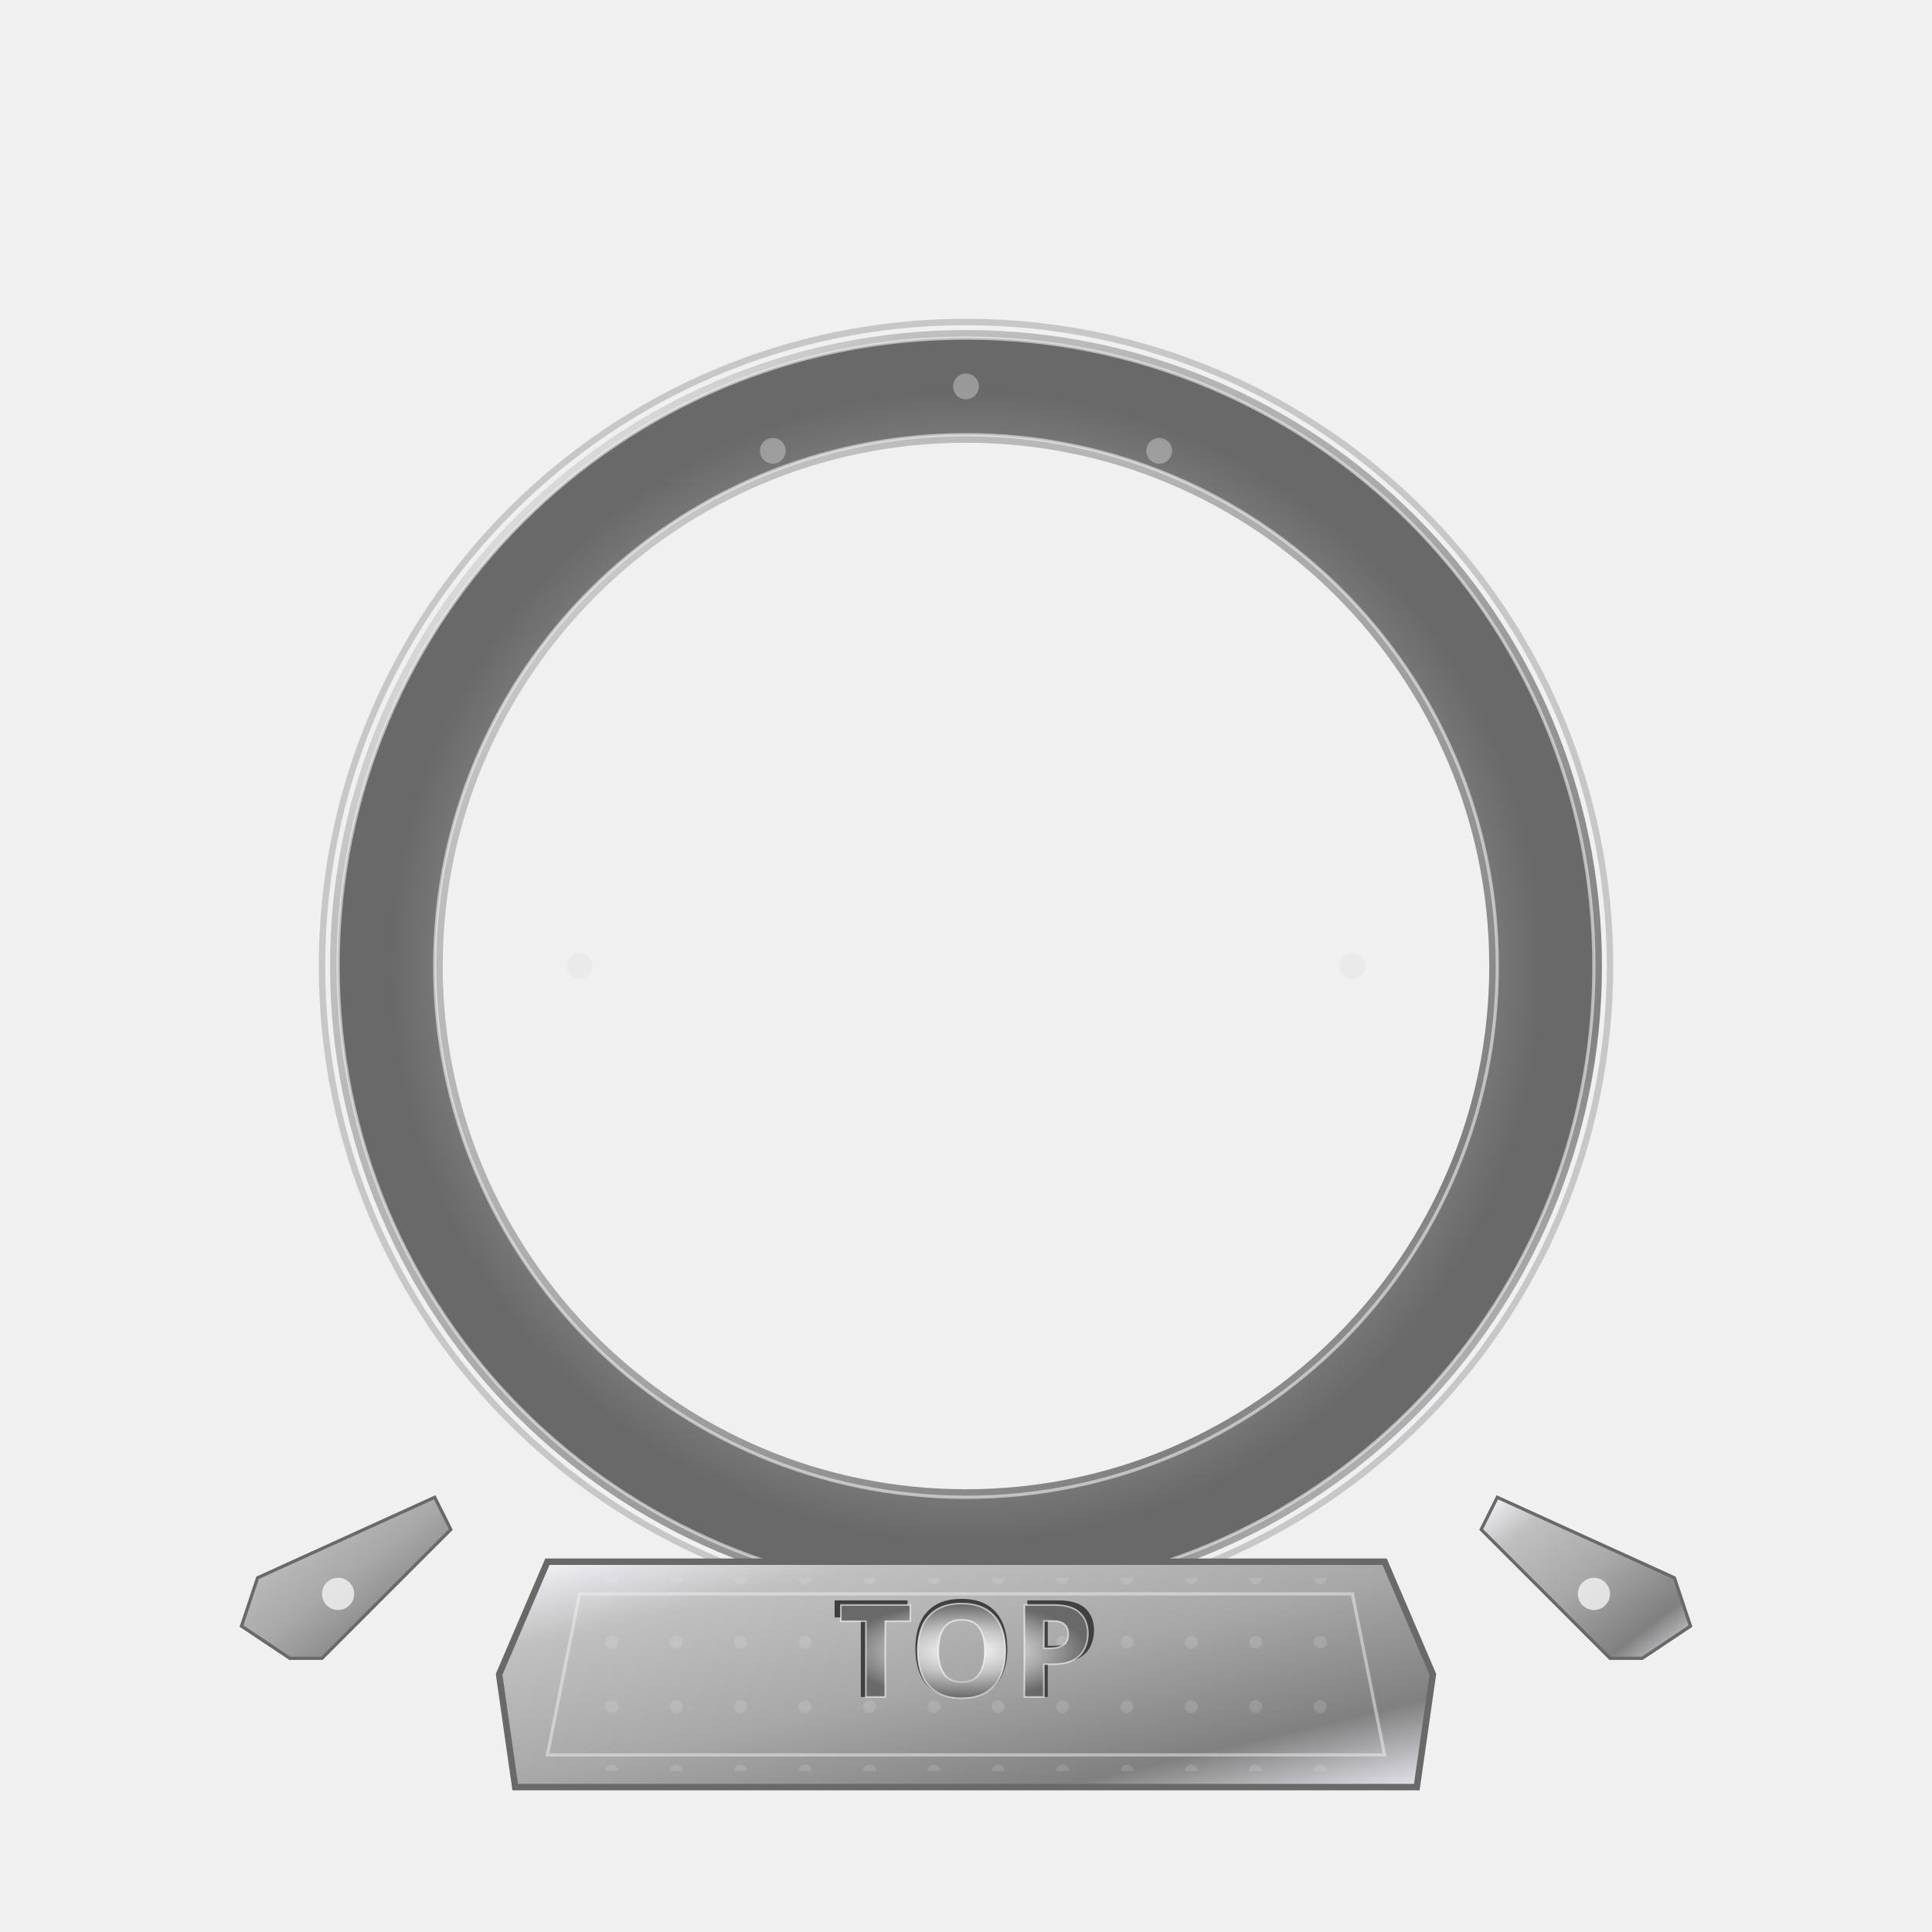
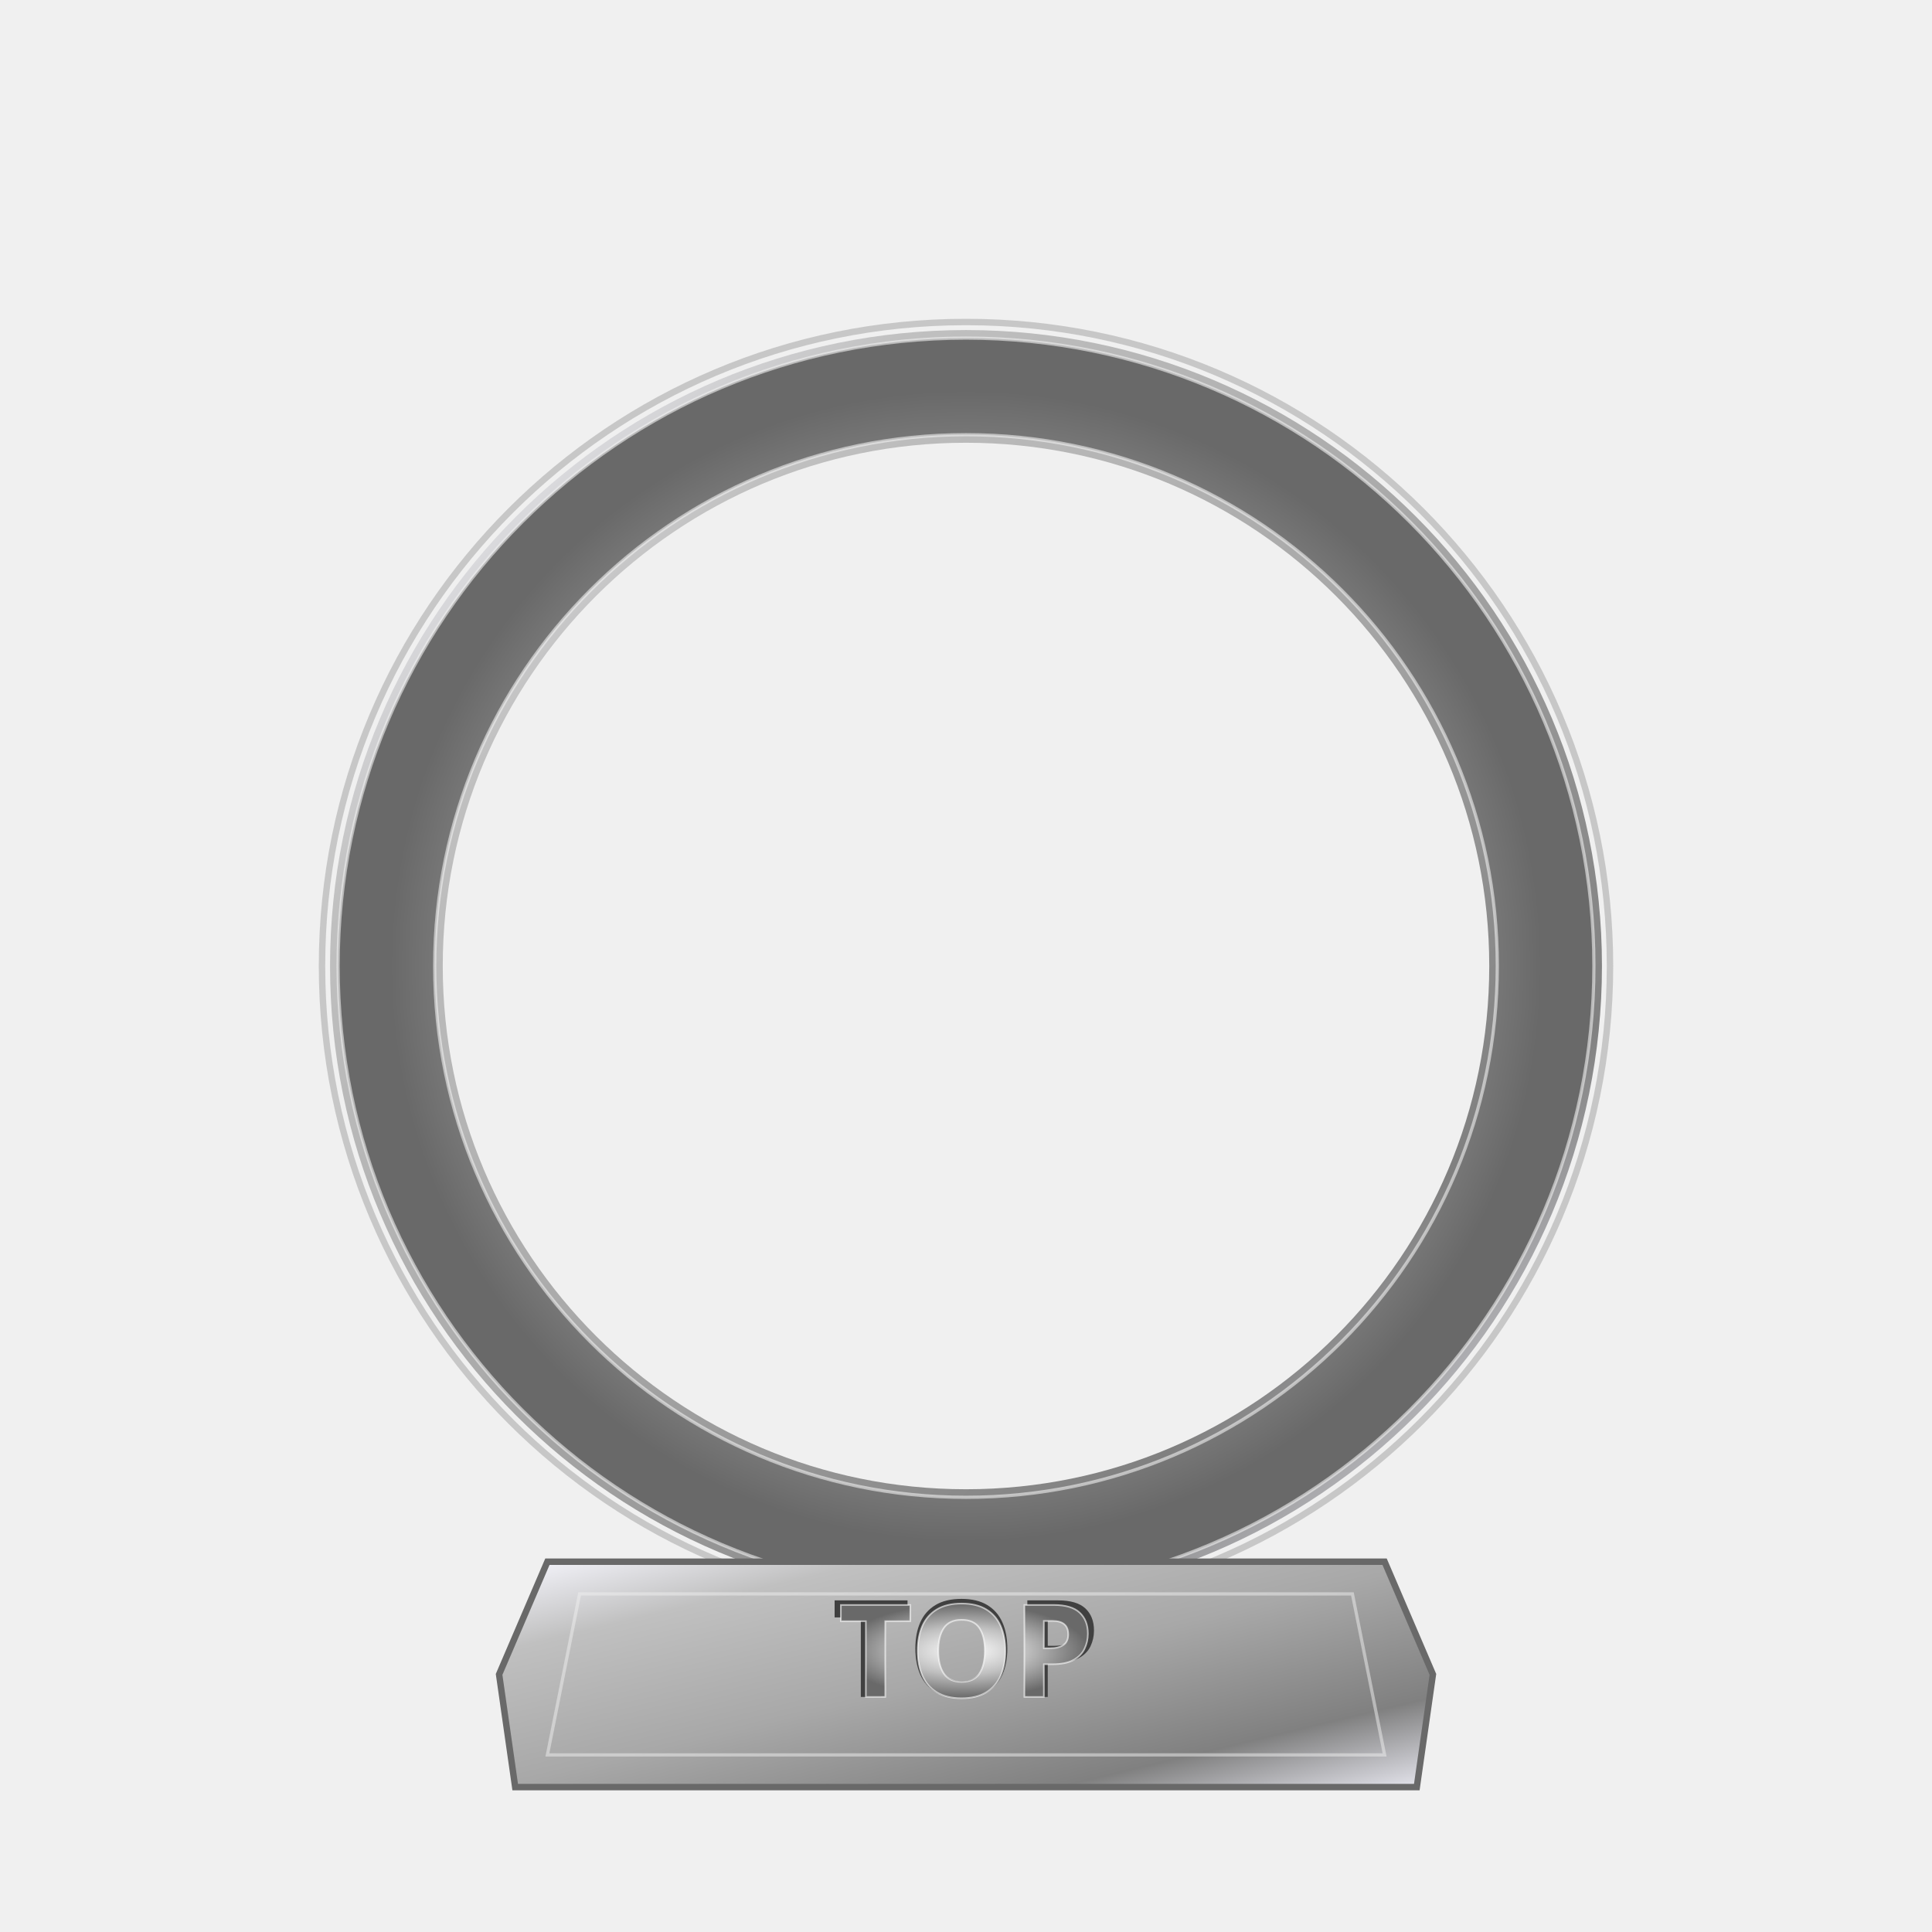
<svg xmlns="http://www.w3.org/2000/svg" width="600" height="600" viewBox="0 0 600 600">
  <defs>
    <linearGradient id="silverGradient1" x1="0" y1="0" x2="1" y2="1">
      <stop offset="0%" stop-color="#f8f8ff" />
      <stop offset="20%" stop-color="#c0c0c0" />
      <stop offset="50%" stop-color="#a8a8a8" />
      <stop offset="80%" stop-color="#808080" />
      <stop offset="100%" stop-color="#e8e8f0" />
    </linearGradient>
    <radialGradient id="silverRadial" cx="50%" cy="50%" r="50%">
      <stop offset="0%" stop-color="#ffffff" />
      <stop offset="50%" stop-color="#c0c0c0" />
      <stop offset="100%" stop-color="#696969" />
    </radialGradient>
    <pattern id="ornament" x="0" y="0" width="20" height="20" patternUnits="userSpaceOnUse">
      <circle cx="10" cy="10" r="2" fill="#f0f0f0" opacity="0.5" />
    </pattern>
  </defs>
-   <circle cx="300" cy="300" r="280" fill="#f5f5f5" opacity="0.1" />
  <circle cx="300" cy="300" r="200" fill="none" stroke="#696969" stroke-width="2" opacity="0.3" />
  <circle cx="300" cy="300" r="180" fill="none" stroke="url(#silverGradient1)" stroke-width="35" />
  <circle cx="300" cy="300" r="180" fill="none" stroke="url(#silverRadial)" stroke-width="30" />
  <circle cx="300" cy="300" r="195" fill="none" stroke="#f0f0f0" stroke-width="1" opacity="0.6" />
  <circle cx="300" cy="300" r="165" fill="none" stroke="#f0f0f0" stroke-width="1" opacity="0.6" />
-   <g opacity="0.4">
-     <circle cx="300" cy="120" r="4" fill="#e0e0e0" />
-     <circle cx="240" cy="140" r="4" fill="#e0e0e0" />
-     <circle cx="360" cy="140" r="4" fill="#e0e0e0" />
-     <circle cx="180" cy="300" r="4" fill="#e0e0e0" />
-     <circle cx="420" cy="300" r="4" fill="#e0e0e0" />
-   </g>
-   <g>
-     <path d="M135,465 L80,490 L75,505 L90,515 L100,515 L110,505 L140,475 Z" fill="url(#silverGradient1)" stroke="#696969" stroke-width="1" />
-     <circle cx="105" cy="495" r="5" fill="#ffffff" opacity="0.7" />
-     <path d="M465,465 L520,490 L525,505 L510,515 L500,515 L490,505 L460,475 Z" fill="url(#silverGradient1)" stroke="#696969" stroke-width="1" />
-     <circle cx="495" cy="495" r="5" fill="#ffffff" opacity="0.7" />
-   </g>
  <g>
    <path d="M170,485 L430,485 L445,520 L440,555 L160,555 L155,520 Z" fill="url(#silverGradient1)" stroke="#696969" stroke-width="2" />
-     <rect x="175" y="490" width="250" height="60" fill="url(#ornament)" opacity="0.3" />
    <path d="M180,495 L420,495 L430,545 L170,545 Z" fill="none" stroke="#f0f0f0" stroke-width="1" opacity="0.5" />
    <text x="300" y="527" text-anchor="middle" fill="#404040" font-size="42" font-family="Arial Black" font-weight="bold" filter="url(#shadow)">TOP</text>
    <text x="300" y="527" text-anchor="middle" fill="url(#silverRadial)" font-size="40" font-family="Arial Black" font-weight="bold">TOP</text>
    <text x="300" y="527" text-anchor="middle" fill="none" stroke="#ffffff" stroke-width="0.5" font-size="40" font-family="Arial Black" font-weight="bold" opacity="0.6">TOP</text>
  </g>
</svg>
